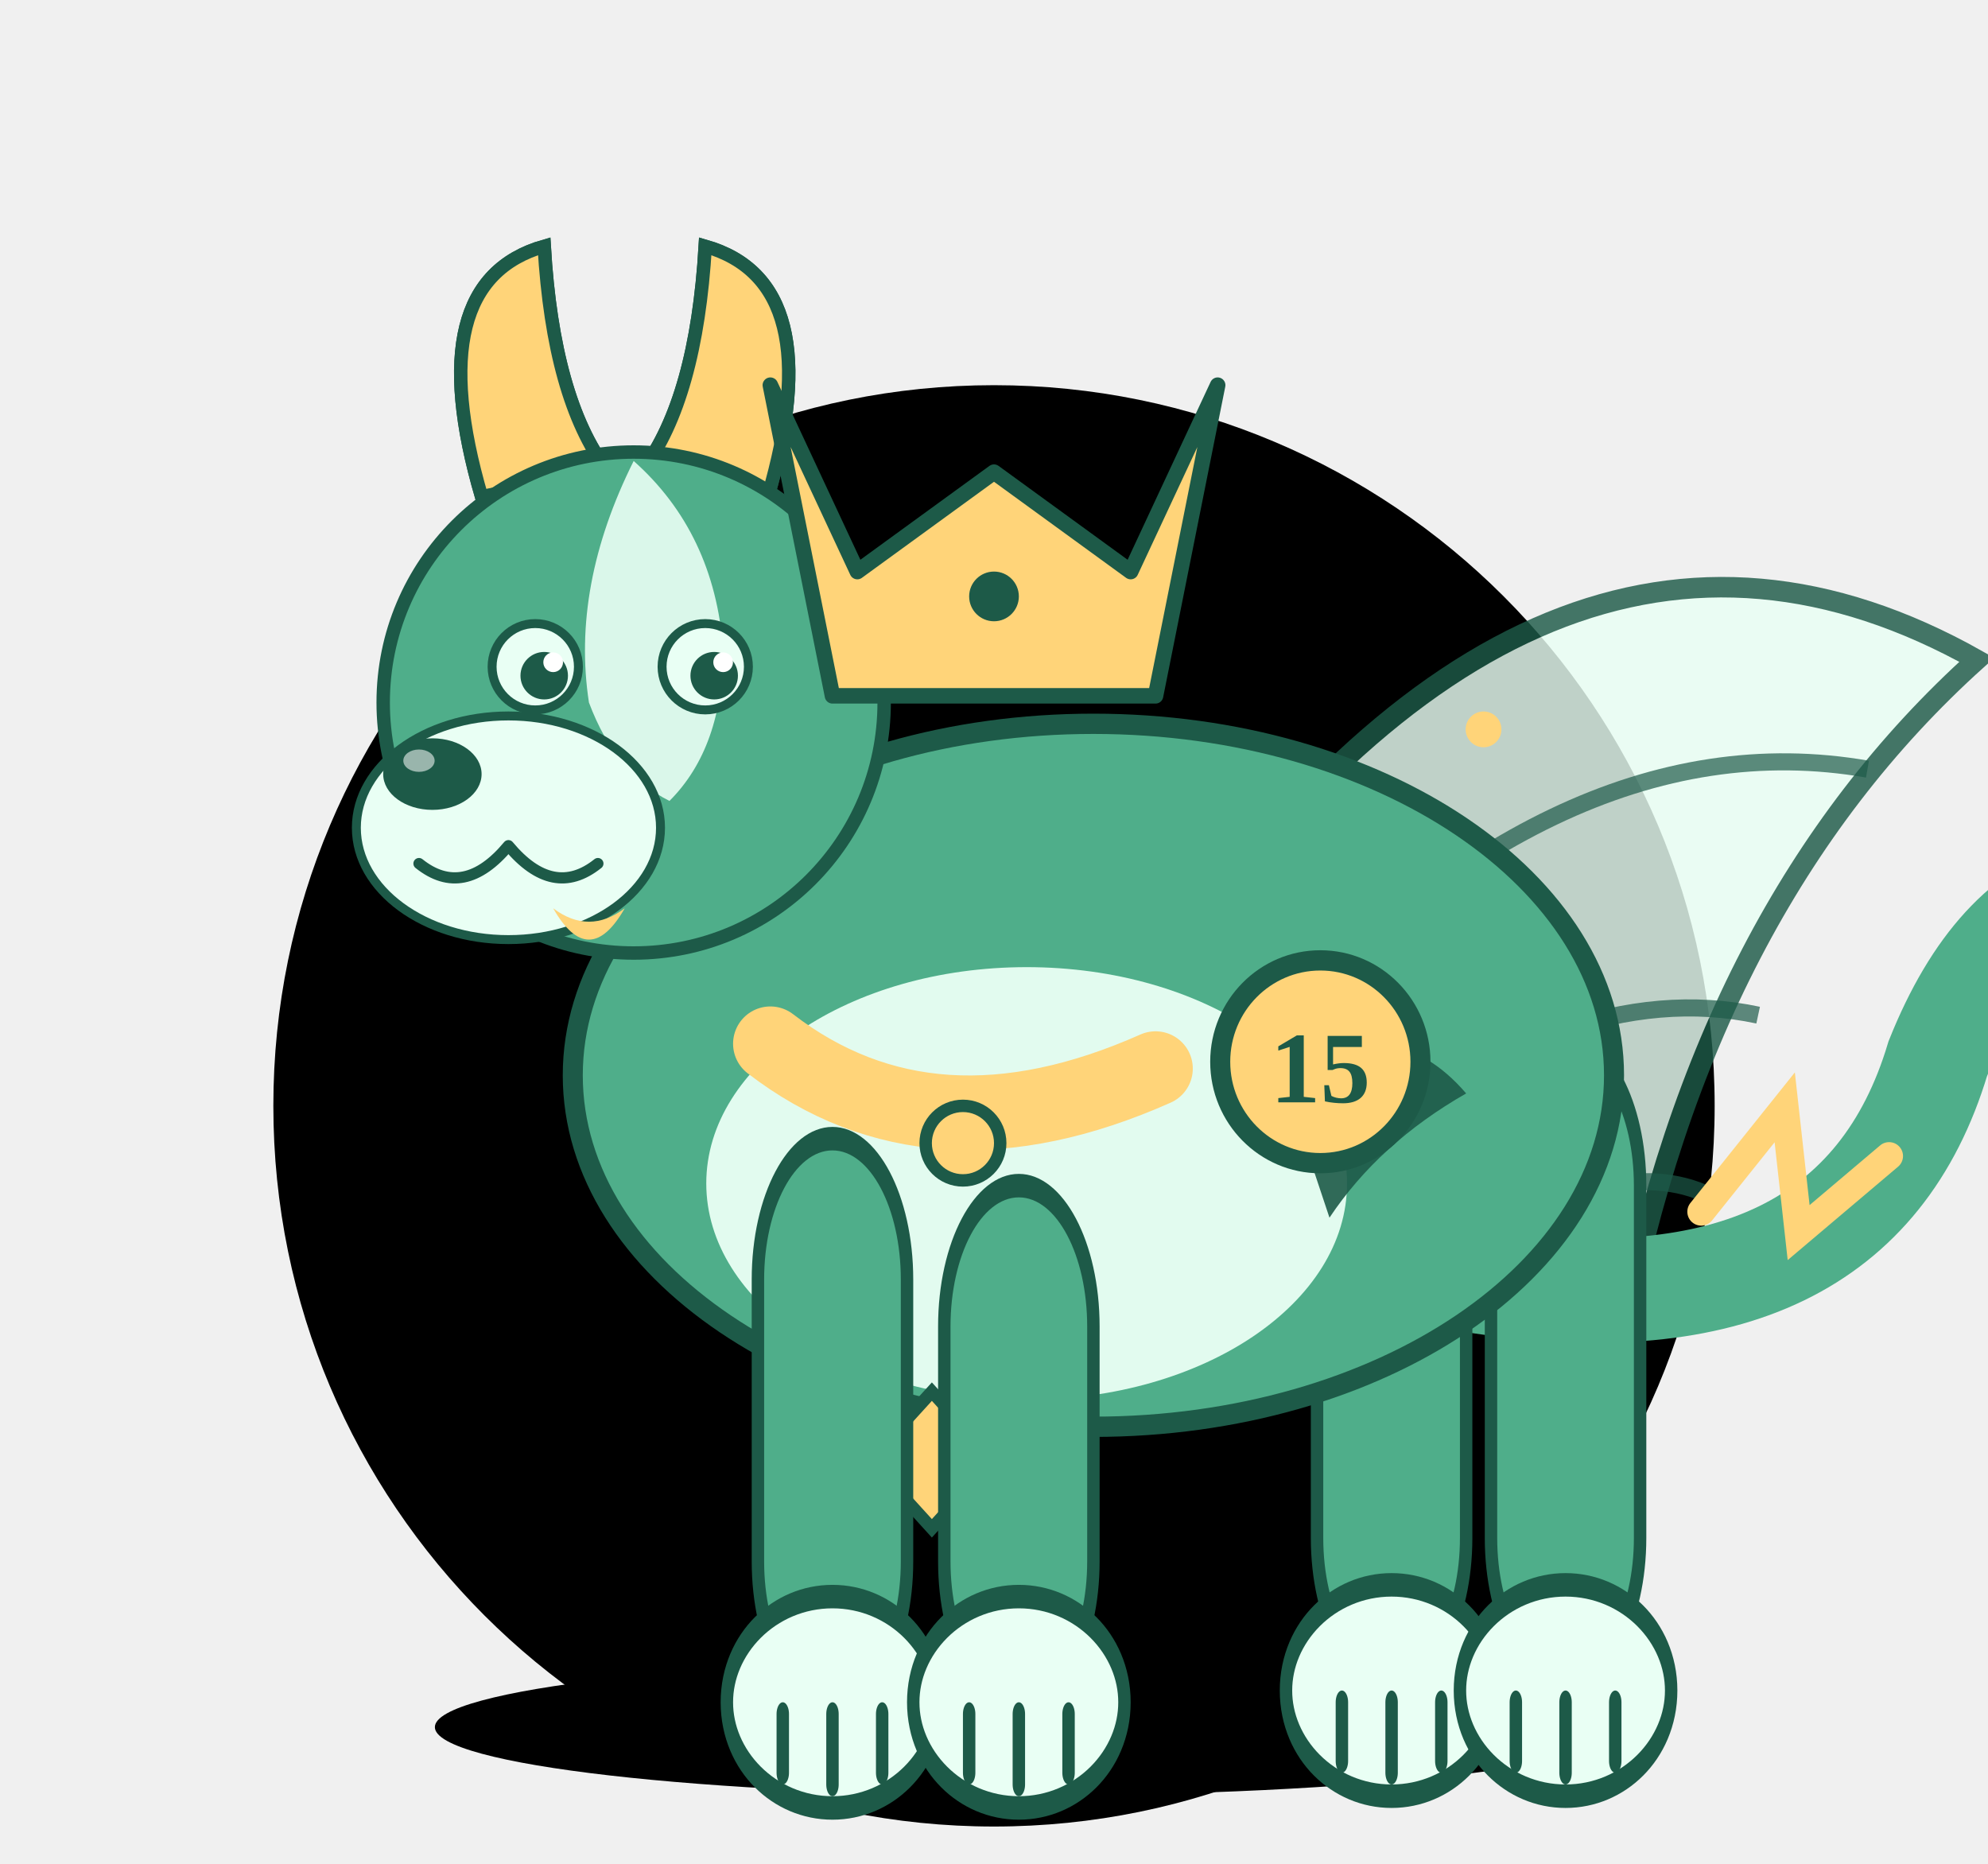
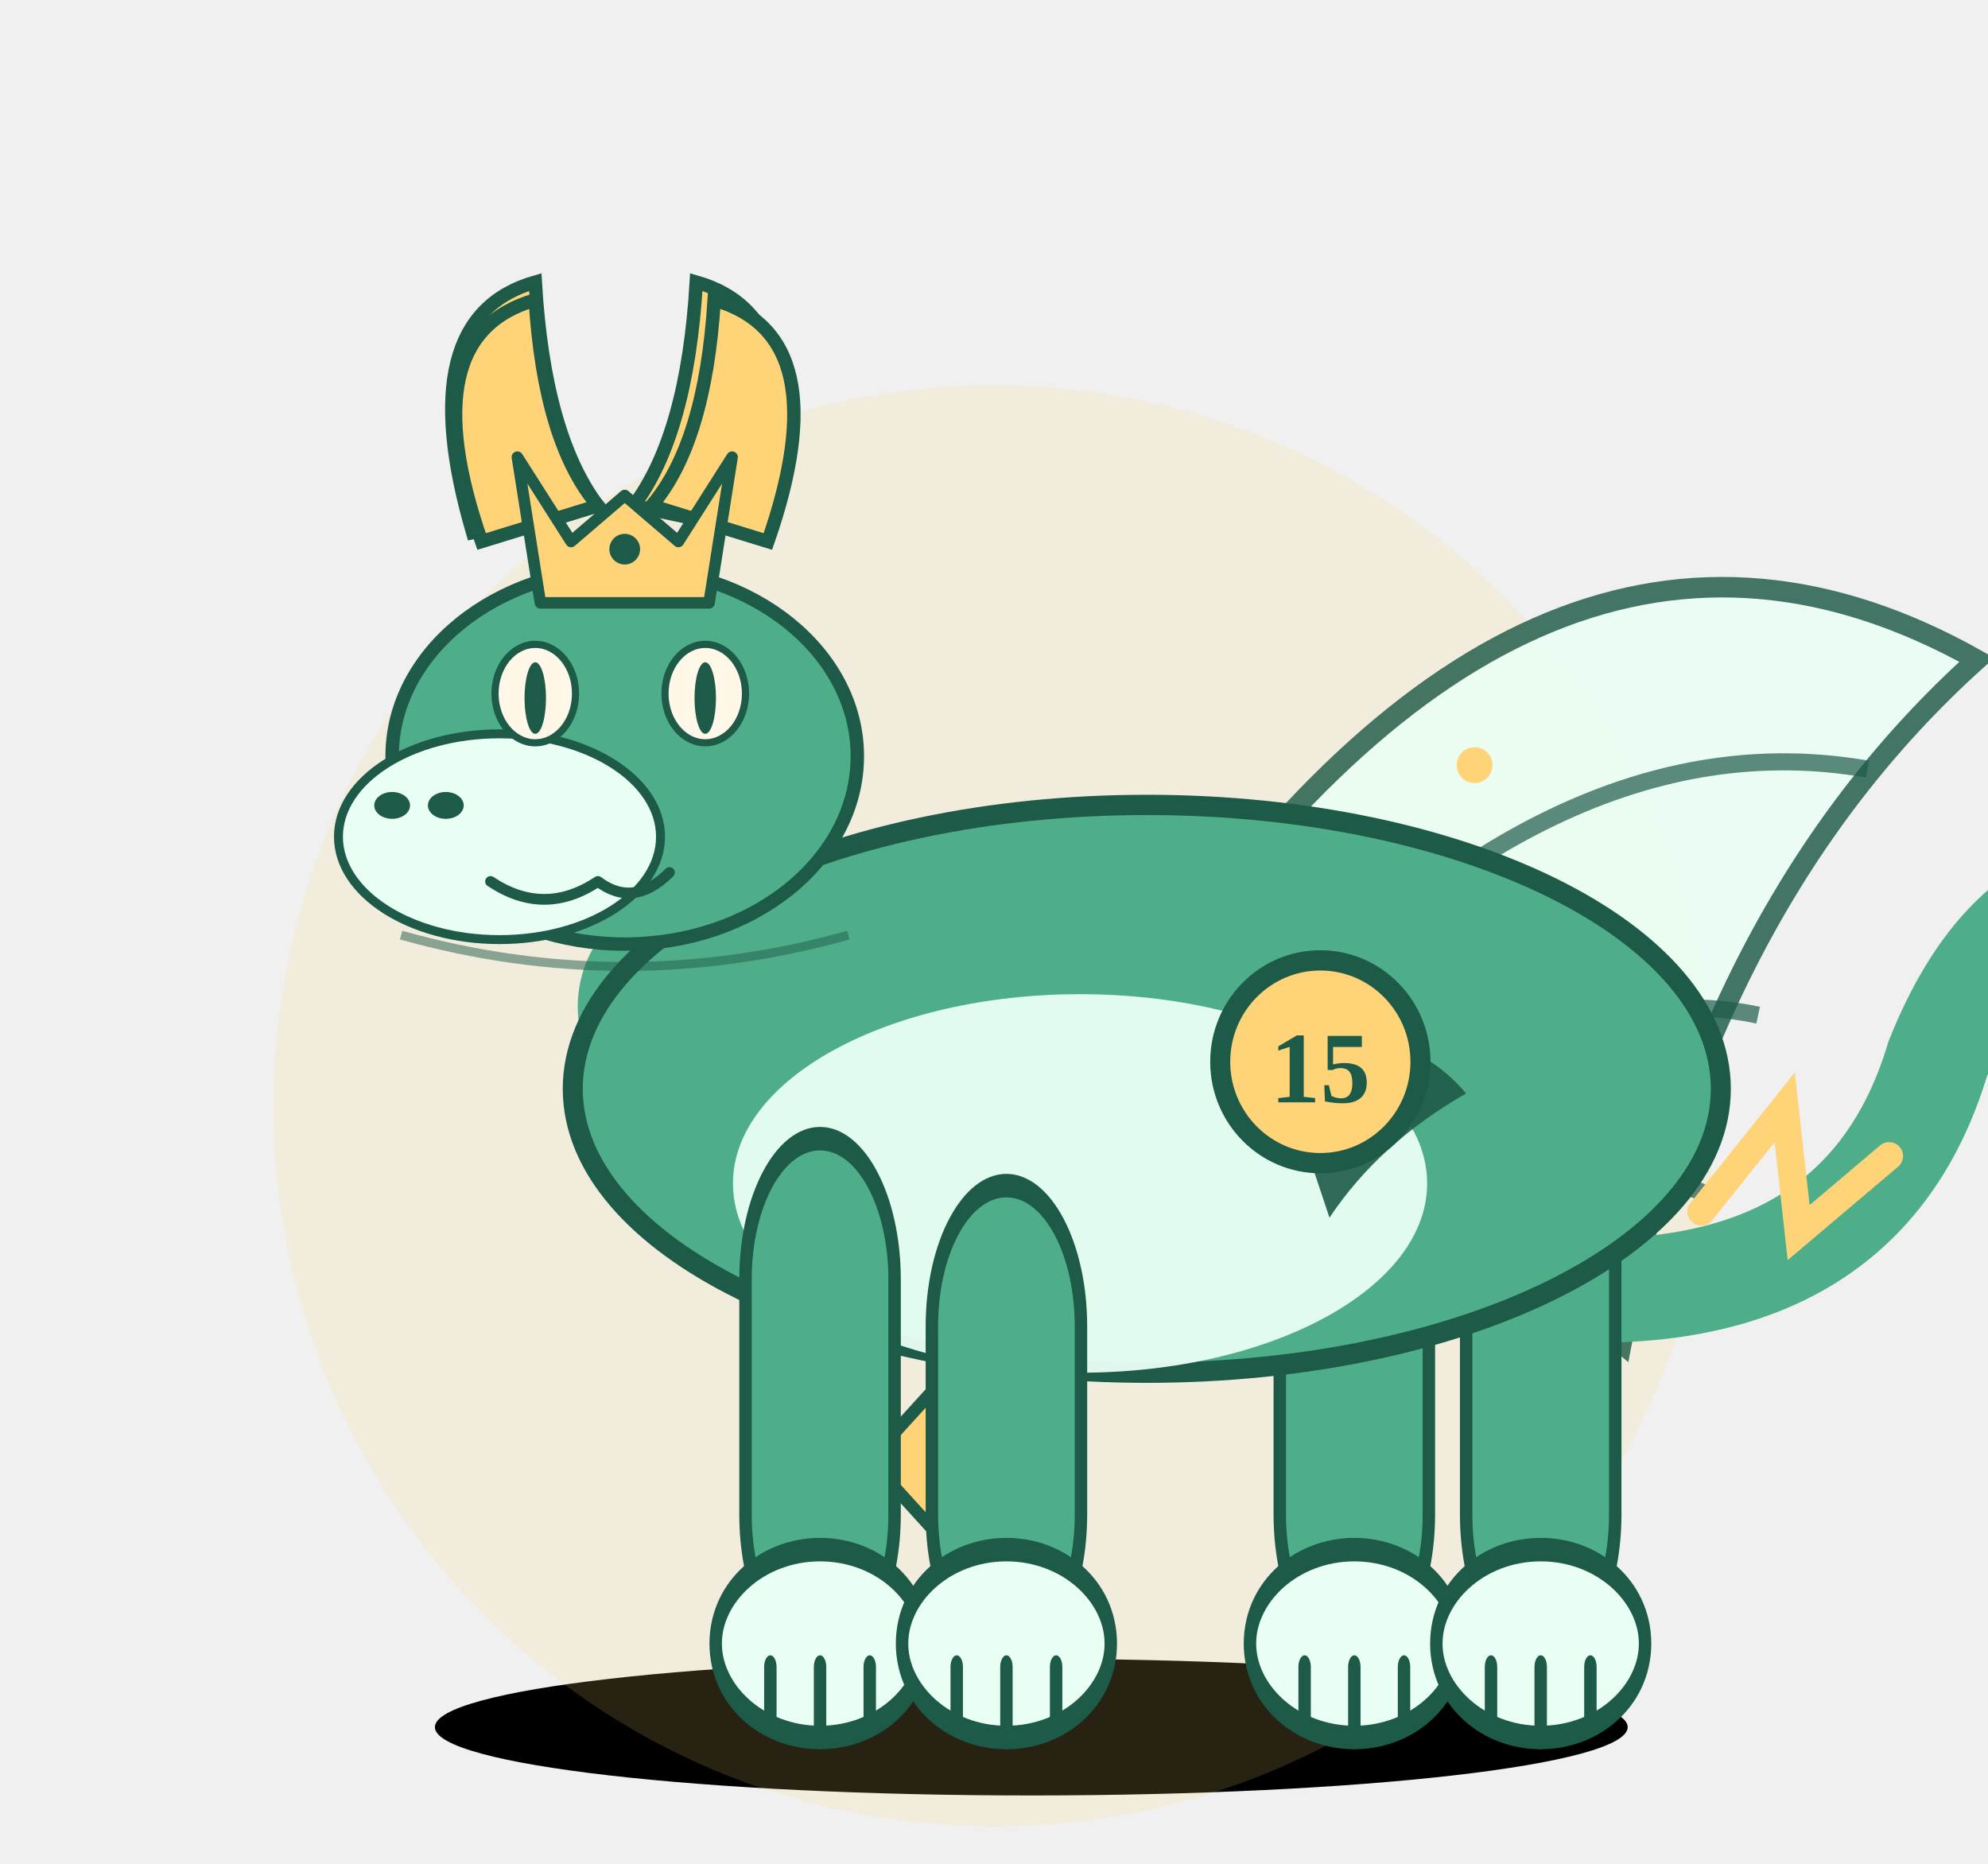
<svg data-v-8c6ae6f0="" viewBox="0 0 320 300" role="img" style="-webkit-filter: saturate(1.2) brightness(0.96);" aria-label="站立的龙，Lv.15，心情 85/100">
  <ellipse data-v-8c6ae6f0="" class="companion__shadow" cx="166" cy="278" rx="96" ry="11" />
-   <circle data-v-8c6ae6f0="" class="companion__aura" cx="160" cy="178" r="116" />
+   <circle data-v-8c6ae6f0="" class="companion__aura" cx="160" cy="178" r="116" fill="rgba(255,212,121,0.16)" />
  <g data-v-8c6ae6f0="" transform="translate(250 170) scale(1.1) translate(-250 -170)">
    <g data-v-8c6ae6f0="" class="companion__wings">
      <path data-v-8c6ae6f0="" d="M190 162 Q248 76 312 112 Q272 148 260 212 Q226 184 190 162 Z" fill="#e9fff4" opacity="0.82" stroke="#1d5a48" stroke-width="3" />
      <path data-v-8c6ae6f0="" d="M204 172 Q250 120 296 128 M218 186 Q252 158 280 164 M232 200 Q258 184 272 190" fill="none" stroke="#1d5a48" stroke-width="2.5" opacity="0.7" />
    </g>
  </g>
  <g data-v-8c6ae6f0="" transform="translate(238 204) scale(1.12) translate(-238 -204)">
    <g data-v-8c6ae6f0="" class="companion__tail">
      <path data-v-8c6ae6f0="" d="M238 206 Q292 214 304 174 Q312 154 326 150" fill="none" stroke="#4fae8a" stroke-width="15" stroke-linecap="round" />
      <path data-v-8c6ae6f0="" d="M270 196 l12 -15 l2 18 l13 -11" fill="none" stroke="#ffd479" stroke-width="4" stroke-linecap="round" />
    </g>
  </g>
  <g data-v-8c6ae6f0="" transform="translate(0 274) scale(1 1.89) translate(0 -274)" class="companion__legs companion__legs--back">
-     <rect data-v-8c6ae6f0="" x="212" y="222" width="24" height="50" rx="12" fill="#4fae8a" stroke="#1d5a48" stroke-width="2" />
-     <rect data-v-8c6ae6f0="" x="240" y="218" width="24" height="54" rx="12" fill="#4fae8a" stroke="#1d5a48" stroke-width="2" />
-     <ellipse data-v-8c6ae6f0="" cx="224" cy="273" rx="17" ry="9" fill="#e9fff4" stroke="#1d5a48" stroke-width="2" />
-     <ellipse data-v-8c6ae6f0="" cx="252" cy="273" rx="17" ry="9" fill="#e9fff4" stroke="#1d5a48" stroke-width="2" />
-     <path data-v-8c6ae6f0="" d="M216 274 v5 M224 274 v6 M232 274 v5 M244 274 v5 M252 274 v6 M260 274 v5" stroke="#1d5a48" stroke-width="2" stroke-linecap="round" />
+     <rect data-v-8c6ae6f0="" x="206" y="222" width="24" height="48" rx="12" fill="#4fae8a" stroke="#1d5a48" stroke-width="2" />
+     <ellipse data-v-8c6ae6f0="" cx="218" cy="269" rx="16.8" ry="8" fill="#e9fff4" stroke="#1d5a48" stroke-width="2" />
+     <path data-v-8c6ae6f0="" d="M210 271 v5 M218 271 v6 M226 271 v5" stroke="#1d5a48" stroke-width="2" stroke-linecap="round" />
+     <rect data-v-8c6ae6f0="" x="236" y="218" width="24" height="52" rx="12" fill="#4fae8a" stroke="#1d5a48" stroke-width="2" />
+     <ellipse data-v-8c6ae6f0="" cx="248" cy="269" rx="16.8" ry="8" fill="#e9fff4" stroke="#1d5a48" stroke-width="2" />
+     <path data-v-8c6ae6f0="" d="M240 271 v5 M248 271 v6 M256 271 v5" stroke="#1d5a48" stroke-width="2" stroke-linecap="round" />
+   </g>
+   <g data-v-8c6ae6f0="" class="companion__dragon-neck" aria-hidden="true">
+     <path data-v-8c6ae6f0="" d="M112 162 Q132 184 168 194" fill="none" stroke="#4fae8a" stroke-width="38" stroke-linecap="round" />
+     <path data-v-8c6ae6f0="" d="M150 168 l8 -18 l10 16 l8 -20 l10 18" fill="none" stroke="#ffd479" stroke-width="5" stroke-linecap="round" stroke-linejoin="round" />
+     <path data-v-8c6ae6f0="" d="M178 166 l8 -20 l10 18 l8 -22 l10 20" fill="none" stroke="#ffd479" stroke-width="5" stroke-linecap="round" stroke-linejoin="round" />
  </g>
  <g data-v-8c6ae6f0="" transform="translate(176 173.08) scale(1.0744 1.088) translate(-176 -198)">
-     <ellipse data-v-8c6ae6f0="" cx="176" cy="198" rx="78" ry="52" fill="#4fae8a" stroke="#1d5a48" stroke-width="3" />
-     <ellipse data-v-8c6ae6f0="" cx="166" cy="214" rx="48" ry="32" fill="#e9fff4" opacity="0.95" />
+     <ellipse data-v-8c6ae6f0="" cx="184" cy="200" rx="86" ry="42" fill="#4fae8a" stroke="#1d5a48" stroke-width="3" />
+     <ellipse data-v-8c6ae6f0="" cx="174" cy="214" rx="52" ry="28" fill="#e9fff4" opacity="0.95" />
  </g>
  <path data-v-8c6ae6f0="" d="M206 172 Q224 162 236 176 Q222 184 214 196 Z" fill="#1d5a48" opacity="0.9" />
  <g data-v-8c6ae6f0="" transform="translate(176 173.08) scale(1.0744 1.088) translate(-176 -198)" class="companion__badge" aria-hidden="true">
    <circle data-v-8c6ae6f0="" cx="210" cy="196" r="15" fill="#ffd479" stroke="#1d5a48" stroke-width="3" />
    <text data-v-8c6ae6f0="" x="210" y="202" text-anchor="middle" font-size="15" font-weight="800" fill="#1d5a48">15</text>
  </g>
  <g data-v-8c6ae6f0="" class="companion__chest" aria-hidden="true">
    <path data-v-8c6ae6f0="" d="M150 224 L160 235 L150 246 L140 235 Z" fill="#ffd479" stroke="#1d5a48" stroke-width="2" />
  </g>
  <g data-v-8c6ae6f0="" transform="translate(0 274) scale(1 1.89) translate(0 -274)" class="companion__legs companion__legs--front">
-     <rect data-v-8c6ae6f0="" x="122" y="226" width="24" height="48" rx="12" fill="#4fae8a" stroke="#1d5a48" stroke-width="2" />
-     <rect data-v-8c6ae6f0="" x="152" y="230" width="24" height="44" rx="12" fill="#4fae8a" stroke="#1d5a48" stroke-width="2" />
-     <ellipse data-v-8c6ae6f0="" cx="134" cy="274" rx="17" ry="9" fill="#e9fff4" stroke="#1d5a48" stroke-width="2" />
-     <ellipse data-v-8c6ae6f0="" cx="164" cy="274" rx="17" ry="9" fill="#e9fff4" stroke="#1d5a48" stroke-width="2" />
-     <path data-v-8c6ae6f0="" d="M126 275 v5 M134 275 v6 M142 275 v5 M156 275 v5 M164 275 v6 M172 275 v5" stroke="#1d5a48" stroke-width="2" stroke-linecap="round" />
+     <rect data-v-8c6ae6f0="" x="120" y="226" width="24" height="44" rx="12" fill="#4fae8a" stroke="#1d5a48" stroke-width="2" />
+     <ellipse data-v-8c6ae6f0="" cx="132" cy="269" rx="16.8" ry="8" fill="#e9fff4" stroke="#1d5a48" stroke-width="2" />
+     <path data-v-8c6ae6f0="" d="M124 271 v5 M132 271 v6 M140 271 v5" stroke="#1d5a48" stroke-width="2" stroke-linecap="round" />
+     <rect data-v-8c6ae6f0="" x="150" y="230" width="24" height="40" rx="12" fill="#4fae8a" stroke="#1d5a48" stroke-width="2" />
+     <ellipse data-v-8c6ae6f0="" cx="162" cy="269" rx="16.8" ry="8" fill="#e9fff4" stroke="#1d5a48" stroke-width="2" />
+     <path data-v-8c6ae6f0="" d="M154 271 v5 M162 271 v6 M170 271 v5" stroke="#1d5a48" stroke-width="2" stroke-linecap="round" />
  </g>
-   <path data-v-8c6ae6f0="" d="M124 168 Q150 188 186 172" fill="none" stroke="#ffd479" stroke-width="12" stroke-linecap="round" />
-   <circle data-v-8c6ae6f0="" cx="155" cy="184" r="6" fill="#ffd479" stroke="#1d5a48" stroke-width="2" />
  <g data-v-8c6ae6f0="" transform="translate(102 113.08) scale(0.72) translate(-102 -138)">
-     <g data-v-8c6ae6f0="">
-       <path data-v-8c6ae6f0="" d="M68 92 Q54 44 82 36 Q84 70 96 86 Z" fill="#ffd479" stroke="#1d5a48" stroke-width="3" />
-       <path data-v-8c6ae6f0="" d="M132 92 Q146 44 118 36 Q116 70 104 86 Z" fill="#ffd479" stroke="#1d5a48" stroke-width="3" />
-     </g>
-     <g data-v-8c6ae6f0="" class="companion__generic-face">
+     <g data-v-8c6ae6f0="" transform="translate(-2 8)">
      <g data-v-8c6ae6f0="">
        <path data-v-8c6ae6f0="" d="M68 92 Q54 44 82 36 Q84 70 96 86 Z" fill="#ffd479" stroke="#1d5a48" stroke-width="3" />
        <path data-v-8c6ae6f0="" d="M132 92 Q146 44 118 36 Q116 70 104 86 Z" fill="#ffd479" stroke="#1d5a48" stroke-width="3" />
      </g>
-       <circle data-v-8c6ae6f0="" cx="102" cy="138" r="56" fill="#4fae8a" stroke="#1d5a48" stroke-width="3" />
-       <path data-v-8c6ae6f0="" d="M102 84 Q88 112 92 138 Q98 154 110 160 Q122 148 122 126 Q120 100 102 84 Z" fill="#e9fff4" opacity="0.9" />
-       <ellipse data-v-8c6ae6f0="" data-feature="generic-dog-muzzle" cx="74" cy="166" rx="34" ry="25" fill="#e9fff4" stroke="#1d5a48" stroke-width="2" />
-       <ellipse data-v-8c6ae6f0="" cx="57" cy="154" rx="11" ry="8" fill="#1d5a48" />
-       <ellipse data-v-8c6ae6f0="" cx="54" cy="151" rx="3.5" ry="2.5" fill="#ffffff" opacity="0.55" />
-       <path data-v-8c6ae6f0="" d="M74 170 Q64 182 54 174 M74 170 Q84 182 94 174" fill="none" stroke="#1d5a48" stroke-width="2.5" stroke-linecap="round" />
-       <path data-v-8c6ae6f0="" d="M84 184 Q92 198 100 184 Q92 190 84 184 Z" fill="#ffd479" />
-       <g data-v-8c6ae6f0="">
-         <circle data-v-8c6ae6f0="" cx="80" cy="130" r="9.65" fill="#e9fff4" stroke="#1d5a48" stroke-width="2" />
-         <circle data-v-8c6ae6f0="" cx="118" cy="130" r="9.65" fill="#e9fff4" stroke="#1d5a48" stroke-width="2" />
-         <circle data-v-8c6ae6f0="" cx="82" cy="132" r="5.308" fill="#1d5a48" />
-         <circle data-v-8c6ae6f0="" cx="120" cy="132" r="5.308" fill="#1d5a48" />
-         <circle data-v-8c6ae6f0="" cx="84" cy="129" r="2.2" fill="#ffffff" />
-         <circle data-v-8c6ae6f0="" cx="122" cy="129" r="2.2" fill="#ffffff" />
+       <g data-v-8c6ae6f0="" class="companion__dragon-face">
+         <path data-v-8c6ae6f0="" d="M70 94 Q54 48 82 40 Q84 72 96 86 Z" fill="#ffd479" stroke="#1d5a48" stroke-width="3" />
+         <path data-v-8c6ae6f0="" d="M134 94 Q150 48 122 40 Q120 72 108 86 Z" fill="#ffd479" stroke="#1d5a48" stroke-width="3" />
+         <ellipse data-v-8c6ae6f0="" cx="102" cy="142" rx="52" ry="42" fill="#4fae8a" stroke="#1d5a48" stroke-width="3" />
+         <ellipse data-v-8c6ae6f0="" cx="74" cy="160" rx="36" ry="23" fill="#e9fff4" stroke="#1d5a48" stroke-width="2" />
+         <ellipse data-v-8c6ae6f0="" cx="50" cy="153" rx="4" ry="3" fill="#1d5a48" />
+         <ellipse data-v-8c6ae6f0="" cx="62" cy="153" rx="4" ry="3" fill="#1d5a48" />
+         <path data-v-8c6ae6f0="" d="M72 170 Q84 178 96 170 M96 170 Q104 176 112 168" fill="none" stroke="#1d5a48" stroke-width="2.4" stroke-linecap="round" />
+         <g data-v-8c6ae6f0="">
+           <ellipse data-v-8c6ae6f0="" cx="82" cy="128" rx="9" ry="11" fill="#fff8e8" stroke="#1d5a48" stroke-width="1.6" />
+           <ellipse data-v-8c6ae6f0="" cx="120" cy="128" rx="9" ry="11" fill="#fff8e8" stroke="#1d5a48" stroke-width="1.6" />
+           <ellipse data-v-8c6ae6f0="" cx="82" cy="129" rx="2.4" ry="8" fill="#1d5a48" />
+           <ellipse data-v-8c6ae6f0="" cx="120" cy="129" rx="2.4" ry="8" fill="#1d5a48" />
+         </g>
+         <path data-v-8c6ae6f0="" d="M52 182 Q102 196 152 182" fill="none" stroke="#1d5a48" stroke-width="2" opacity="0.5" />
+       </g>
+       <circle data-v-8c6ae6f0="" cx="292" cy="144" r="4" fill="#ffd479" />
+       <g data-v-8c6ae6f0="" class="companion__crest" aria-hidden="true" transform="translate(102 82) scale(0.8571429)">
+         <path data-v-8c6ae6f0="" d="M-28 -8 L-14 14 L0 2 L14 14 L28 -8 L22 30 L-22 30 Z" fill="#ffd479" stroke="#1d5a48" stroke-width="3" stroke-linejoin="round" />
+         <circle data-v-8c6ae6f0="" cx="0" cy="16" r="4" fill="#1d5a48" />
      </g>
    </g>
-     <circle data-v-8c6ae6f0="" cx="292" cy="144" r="4" fill="#ffd479" />
-   </g>
-   <g data-v-8c6ae6f0="" class="companion__crest" aria-hidden="true">
-     <path data-v-8c6ae6f0="" d="M124 62 L138 92 L160 76 L182 92 L196 62 L186 112 L134 112 Z" fill="#ffd479" stroke="#1d5a48" stroke-width="2.5" stroke-linejoin="round" />
-     <circle data-v-8c6ae6f0="" cx="160" cy="96" r="4" fill="#1d5a48" />
  </g>
</svg>
